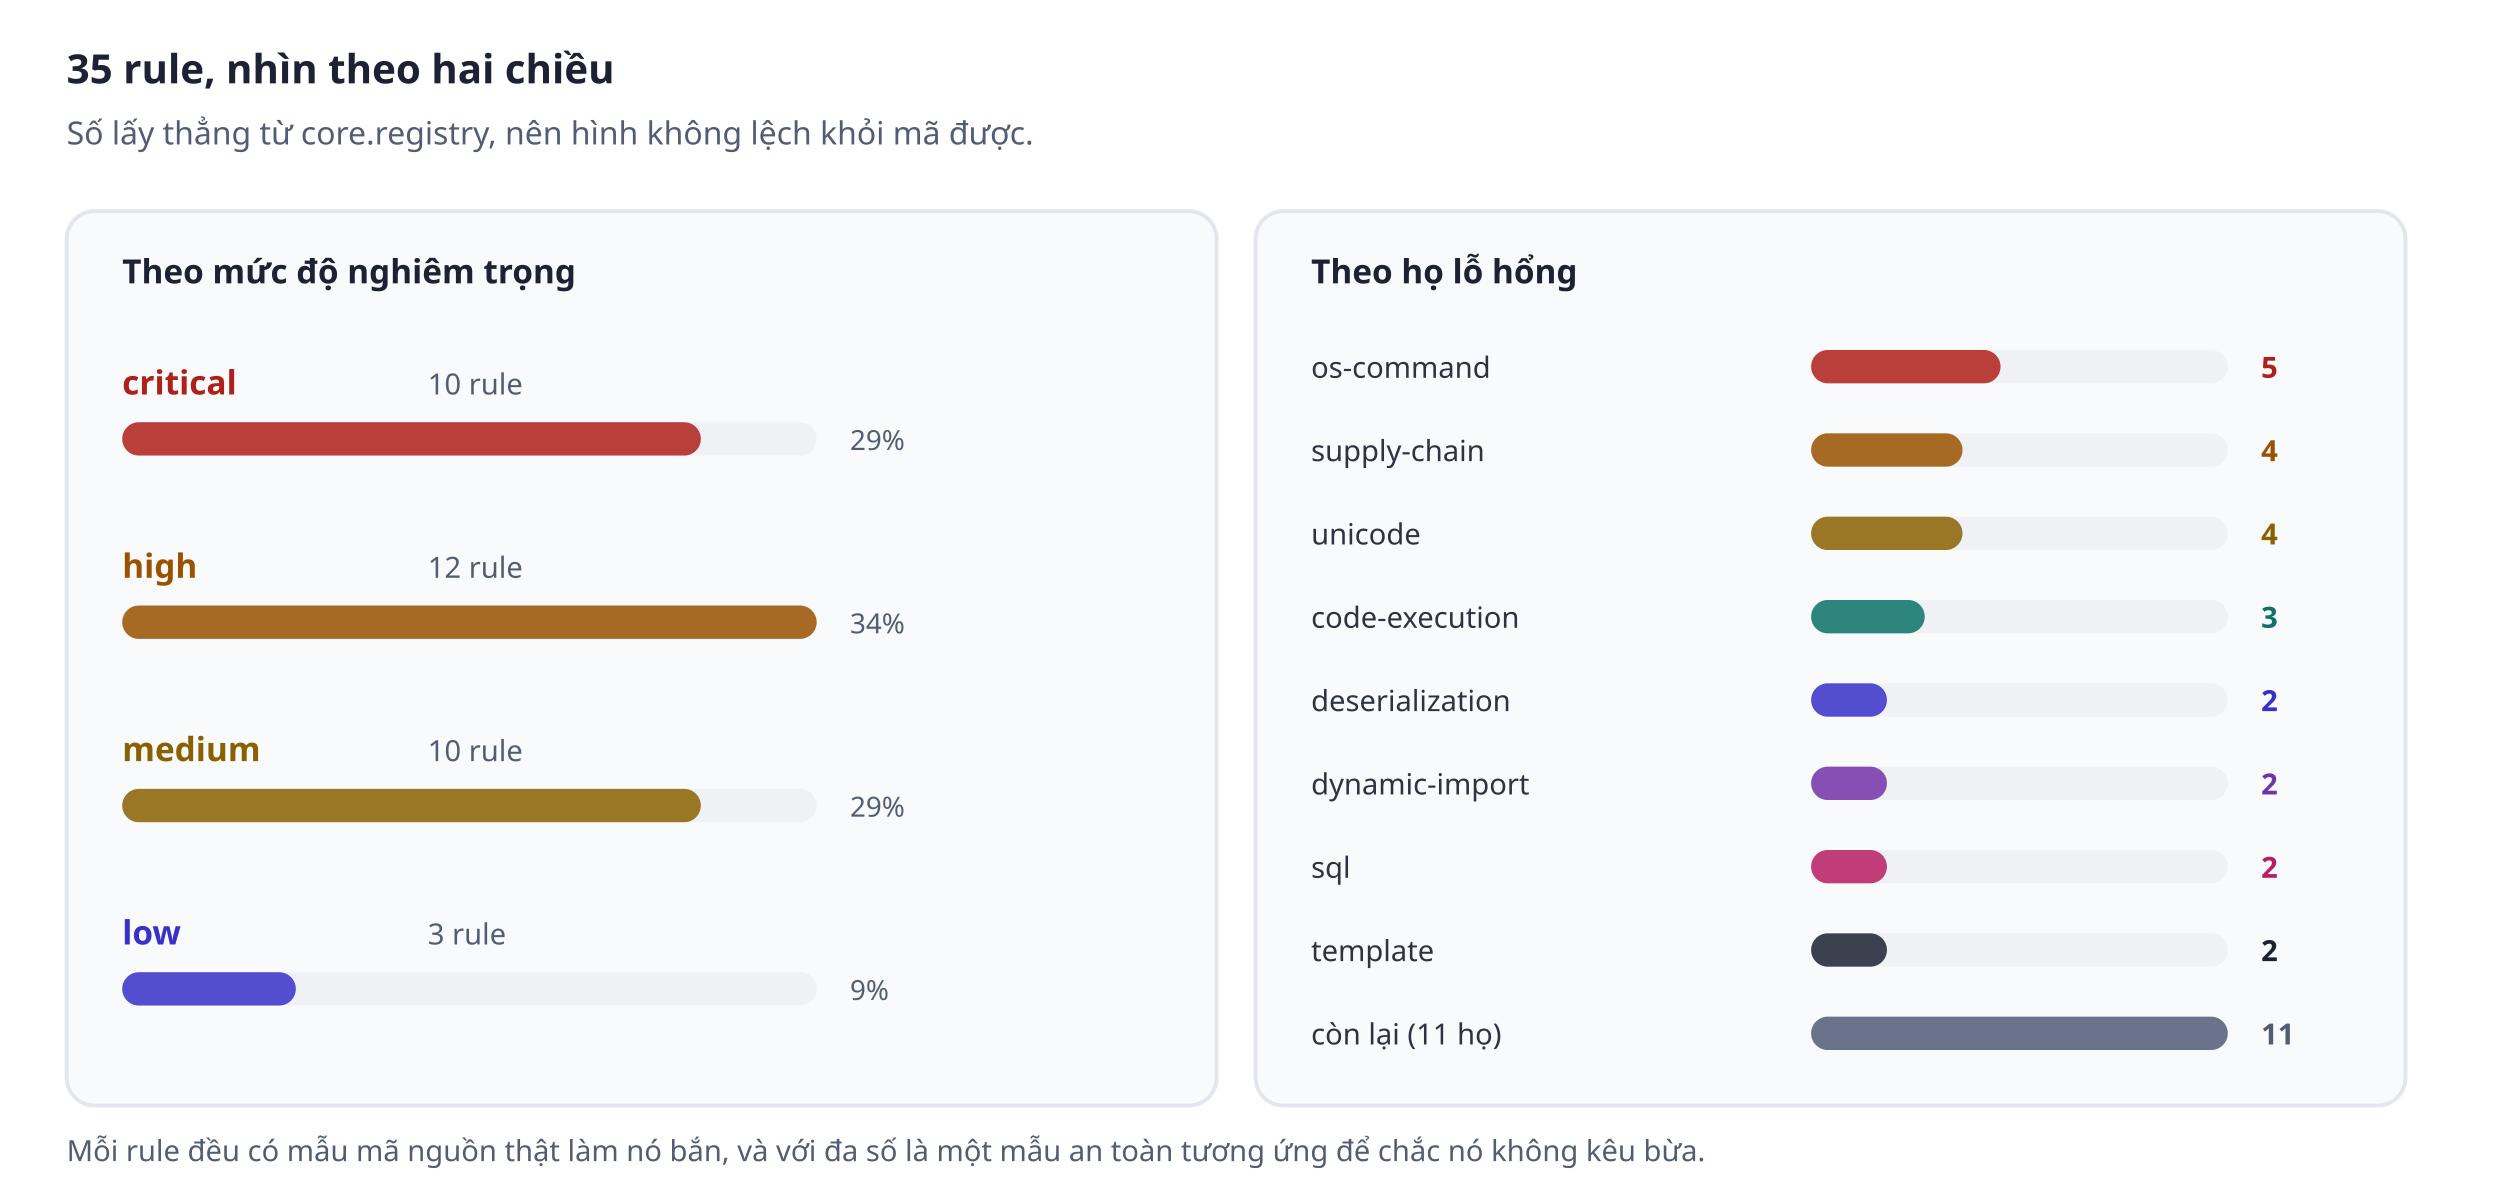
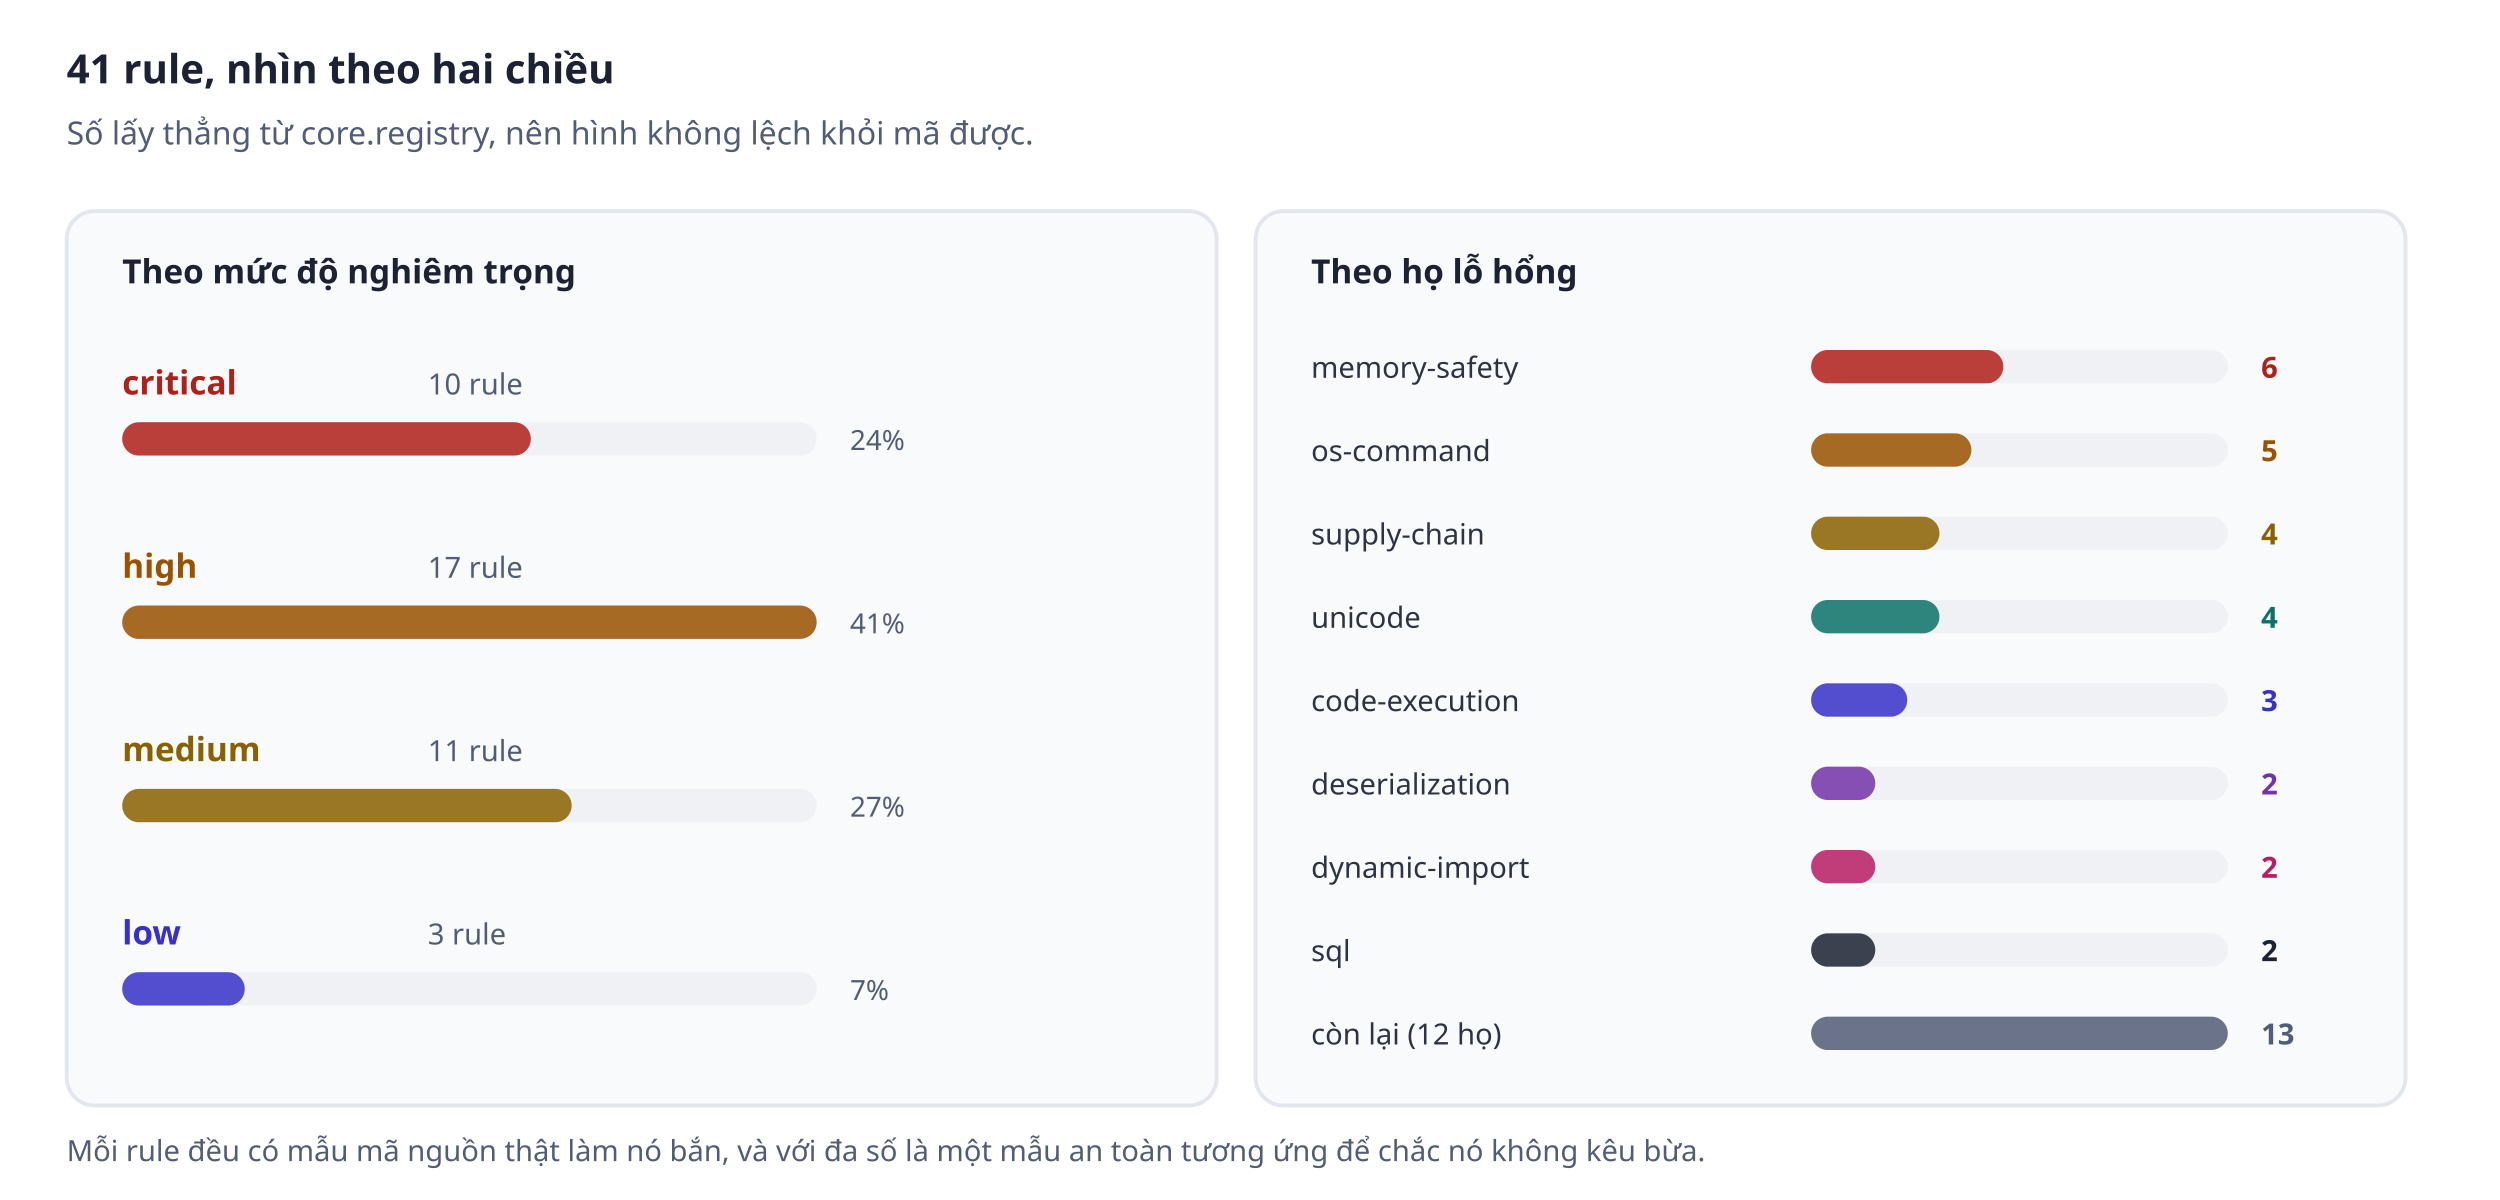
<svg xmlns="http://www.w3.org/2000/svg" viewBox="0 0 900 432" width="900" height="432" role="img">
  <defs>
    <marker id="alight" viewBox="0 0 10 10" refX="9" refY="5" markerWidth="6" markerHeight="6" orient="auto-start-reverse">
      <path d="M 0 0 L 10 5 L 0 10 z" fill="#525d75" opacity="0.75" />
    </marker>
  </defs>
-   <text x="24" y="30" font-family="Segoe UI, system-ui, -apple-system, sans-serif" font-size="14.5" fill="#1c2233" text-anchor="start" font-weight="700">35 rule, nhìn theo hai chiều</text>
+   <text x="24" y="30" font-family="Segoe UI, system-ui, -apple-system, sans-serif" font-size="14.5" fill="#1c2233" text-anchor="start" font-weight="700">41 rule, nhìn theo hai chiều</text>
  <text x="24" y="52" font-family="Segoe UI, system-ui, -apple-system, sans-serif" font-size="11.5" fill="#525d75" text-anchor="start" font-weight="400">Số lấy thẳng từ core.registry, nên hình không lệch khỏi mã được.</text>
  <rect x="24" y="76" width="414" height="322" rx="10" fill="#c9cfdd" opacity="0.11" />
  <rect x="24" y="76" width="414" height="322" rx="10" fill="none" stroke="#c9cfdd" stroke-width="1.4" opacity="0.50" />
  <text x="44" y="102" font-family="Segoe UI, system-ui, -apple-system, sans-serif" font-size="12" fill="#1c2233" text-anchor="start" font-weight="700">Theo mức độ nghiêm trọng</text>
  <text x="44" y="142" font-family="Segoe UI, system-ui, -apple-system, sans-serif" font-size="12" fill="#b0201a" text-anchor="start" font-weight="700">critical</text>
  <text x="154" y="142" font-family="Segoe UI, system-ui, -apple-system, sans-serif" font-size="10.5" fill="#525d75" text-anchor="start" font-weight="400">10 rule</text>
  <rect x="44" y="152" width="250" height="12" rx="6.0" fill="#c9cfdd" opacity="0.20" />
-   <rect x="44" y="152" width="208.3" height="12" rx="6" fill="#b0201a" opacity="0.85" />
-   <text x="306" y="162" font-family="Segoe UI, system-ui, -apple-system, sans-serif" font-size="10" fill="#525d75" text-anchor="start" font-weight="400">29%</text>
+   <rect x="44" y="152" width="147.1" height="12" rx="6" fill="#b0201a" opacity="0.85" />
+   <text x="306" y="162" font-family="Segoe UI, system-ui, -apple-system, sans-serif" font-size="10" fill="#525d75" text-anchor="start" font-weight="400">24%</text>
  <text x="44" y="208" font-family="Segoe UI, system-ui, -apple-system, sans-serif" font-size="12" fill="#9a5200" text-anchor="start" font-weight="700">high</text>
-   <text x="154" y="208" font-family="Segoe UI, system-ui, -apple-system, sans-serif" font-size="10.5" fill="#525d75" text-anchor="start" font-weight="400">12 rule</text>
+   <text x="154" y="208" font-family="Segoe UI, system-ui, -apple-system, sans-serif" font-size="10.5" fill="#525d75" text-anchor="start" font-weight="400">17 rule</text>
  <rect x="44" y="218" width="250" height="12" rx="6.0" fill="#c9cfdd" opacity="0.20" />
  <rect x="44" y="218" width="250" height="12" rx="6" fill="#9a5200" opacity="0.85" />
-   <text x="306" y="228" font-family="Segoe UI, system-ui, -apple-system, sans-serif" font-size="10" fill="#525d75" text-anchor="start" font-weight="400">34%</text>
+   <text x="306" y="228" font-family="Segoe UI, system-ui, -apple-system, sans-serif" font-size="10" fill="#525d75" text-anchor="start" font-weight="400">41%</text>
  <text x="44" y="274" font-family="Segoe UI, system-ui, -apple-system, sans-serif" font-size="12" fill="#8a6100" text-anchor="start" font-weight="700">medium</text>
-   <text x="154" y="274" font-family="Segoe UI, system-ui, -apple-system, sans-serif" font-size="10.5" fill="#525d75" text-anchor="start" font-weight="400">10 rule</text>
+   <text x="154" y="274" font-family="Segoe UI, system-ui, -apple-system, sans-serif" font-size="10.5" fill="#525d75" text-anchor="start" font-weight="400">11 rule</text>
  <rect x="44" y="284" width="250" height="12" rx="6.0" fill="#c9cfdd" opacity="0.20" />
-   <rect x="44" y="284" width="208.3" height="12" rx="6" fill="#8a6100" opacity="0.85" />
-   <text x="306" y="294" font-family="Segoe UI, system-ui, -apple-system, sans-serif" font-size="10" fill="#525d75" text-anchor="start" font-weight="400">29%</text>
+   <rect x="44" y="284" width="161.8" height="12" rx="6" fill="#8a6100" opacity="0.85" />
+   <text x="306" y="294" font-family="Segoe UI, system-ui, -apple-system, sans-serif" font-size="10" fill="#525d75" text-anchor="start" font-weight="400">27%</text>
  <text x="44" y="340" font-family="Segoe UI, system-ui, -apple-system, sans-serif" font-size="12" fill="#3730c9" text-anchor="start" font-weight="700">low</text>
  <text x="154" y="340" font-family="Segoe UI, system-ui, -apple-system, sans-serif" font-size="10.5" fill="#525d75" text-anchor="start" font-weight="400">3 rule</text>
  <rect x="44" y="350" width="250" height="12" rx="6.0" fill="#c9cfdd" opacity="0.20" />
-   <rect x="44" y="350" width="62.5" height="12" rx="6" fill="#3730c9" opacity="0.85" />
-   <text x="306" y="360" font-family="Segoe UI, system-ui, -apple-system, sans-serif" font-size="10" fill="#525d75" text-anchor="start" font-weight="400">9%</text>
+   <rect x="44" y="350" width="44.1" height="12" rx="6" fill="#3730c9" opacity="0.85" />
+   <text x="306" y="360" font-family="Segoe UI, system-ui, -apple-system, sans-serif" font-size="10" fill="#525d75" text-anchor="start" font-weight="400">7%</text>
  <rect x="452" y="76" width="414" height="322" rx="10" fill="#c9cfdd" opacity="0.11" />
  <rect x="452" y="76" width="414" height="322" rx="10" fill="none" stroke="#c9cfdd" stroke-width="1.4" opacity="0.50" />
  <text x="472" y="102" font-family="Segoe UI, system-ui, -apple-system, sans-serif" font-size="12" fill="#1c2233" text-anchor="start" font-weight="700">Theo họ lỗ hổng</text>
-   <text x="472" y="136" font-family="Segoe UI, system-ui, -apple-system, sans-serif" font-size="10.5" fill="#1c2233" text-anchor="start" font-weight="400" opacity="0.92">os-command</text>
+   <text x="472" y="136" font-family="Segoe UI, system-ui, -apple-system, sans-serif" font-size="10.5" fill="#1c2233" text-anchor="start" font-weight="400" opacity="0.92">memory-safety</text>
  <rect x="652" y="126" width="150" height="12" rx="6.0" fill="#c9cfdd" opacity="0.20" />
-   <rect x="652" y="126" width="68.2" height="12" rx="6" fill="#b0201a" opacity="0.85" />
-   <text x="814" y="136" font-family="Segoe UI, system-ui, -apple-system, sans-serif" font-size="10.5" fill="#b0201a" text-anchor="start" font-weight="700">5</text>
-   <text x="472" y="166" font-family="Segoe UI, system-ui, -apple-system, sans-serif" font-size="10.5" fill="#1c2233" text-anchor="start" font-weight="400" opacity="0.92">supply-chain</text>
+   <rect x="652" y="126" width="69.2" height="12" rx="6" fill="#b0201a" opacity="0.85" />
+   <text x="814" y="136" font-family="Segoe UI, system-ui, -apple-system, sans-serif" font-size="10.5" fill="#b0201a" text-anchor="start" font-weight="700">6</text>
+   <text x="472" y="166" font-family="Segoe UI, system-ui, -apple-system, sans-serif" font-size="10.5" fill="#1c2233" text-anchor="start" font-weight="400" opacity="0.92">os-command</text>
  <rect x="652" y="156" width="150" height="12" rx="6.0" fill="#c9cfdd" opacity="0.20" />
-   <rect x="652" y="156" width="54.5" height="12" rx="6" fill="#9a5200" opacity="0.85" />
-   <text x="814" y="166" font-family="Segoe UI, system-ui, -apple-system, sans-serif" font-size="10.5" fill="#9a5200" text-anchor="start" font-weight="700">4</text>
-   <text x="472" y="196" font-family="Segoe UI, system-ui, -apple-system, sans-serif" font-size="10.5" fill="#1c2233" text-anchor="start" font-weight="400" opacity="0.92">unicode</text>
+   <rect x="652" y="156" width="57.7" height="12" rx="6" fill="#9a5200" opacity="0.85" />
+   <text x="814" y="166" font-family="Segoe UI, system-ui, -apple-system, sans-serif" font-size="10.5" fill="#9a5200" text-anchor="start" font-weight="700">5</text>
+   <text x="472" y="196" font-family="Segoe UI, system-ui, -apple-system, sans-serif" font-size="10.5" fill="#1c2233" text-anchor="start" font-weight="400" opacity="0.92">supply-chain</text>
  <rect x="652" y="186" width="150" height="12" rx="6.0" fill="#c9cfdd" opacity="0.20" />
-   <rect x="652" y="186" width="54.5" height="12" rx="6" fill="#8a6100" opacity="0.85" />
+   <rect x="652" y="186" width="46.2" height="12" rx="6" fill="#8a6100" opacity="0.85" />
  <text x="814" y="196" font-family="Segoe UI, system-ui, -apple-system, sans-serif" font-size="10.5" fill="#8a6100" text-anchor="start" font-weight="700">4</text>
-   <text x="472" y="226" font-family="Segoe UI, system-ui, -apple-system, sans-serif" font-size="10.5" fill="#1c2233" text-anchor="start" font-weight="400" opacity="0.92">code-execution</text>
+   <text x="472" y="226" font-family="Segoe UI, system-ui, -apple-system, sans-serif" font-size="10.5" fill="#1c2233" text-anchor="start" font-weight="400" opacity="0.92">unicode</text>
  <rect x="652" y="216" width="150" height="12" rx="6.0" fill="#c9cfdd" opacity="0.20" />
-   <rect x="652" y="216" width="40.9" height="12" rx="6" fill="#0c7268" opacity="0.85" />
-   <text x="814" y="226" font-family="Segoe UI, system-ui, -apple-system, sans-serif" font-size="10.5" fill="#0c7268" text-anchor="start" font-weight="700">3</text>
-   <text x="472" y="256" font-family="Segoe UI, system-ui, -apple-system, sans-serif" font-size="10.5" fill="#1c2233" text-anchor="start" font-weight="400" opacity="0.92">deserialization</text>
+   <rect x="652" y="216" width="46.2" height="12" rx="6" fill="#0c7268" opacity="0.85" />
+   <text x="814" y="226" font-family="Segoe UI, system-ui, -apple-system, sans-serif" font-size="10.5" fill="#0c7268" text-anchor="start" font-weight="700">4</text>
+   <text x="472" y="256" font-family="Segoe UI, system-ui, -apple-system, sans-serif" font-size="10.5" fill="#1c2233" text-anchor="start" font-weight="400" opacity="0.92">code-execution</text>
  <rect x="652" y="246" width="150" height="12" rx="6.0" fill="#c9cfdd" opacity="0.20" />
-   <rect x="652" y="246" width="27.3" height="12" rx="6" fill="#3730c9" opacity="0.85" />
-   <text x="814" y="256" font-family="Segoe UI, system-ui, -apple-system, sans-serif" font-size="10.5" fill="#3730c9" text-anchor="start" font-weight="700">2</text>
-   <text x="472" y="286" font-family="Segoe UI, system-ui, -apple-system, sans-serif" font-size="10.5" fill="#1c2233" text-anchor="start" font-weight="400" opacity="0.92">dynamic-import</text>
+   <rect x="652" y="246" width="34.6" height="12" rx="6" fill="#3730c9" opacity="0.85" />
+   <text x="814" y="256" font-family="Segoe UI, system-ui, -apple-system, sans-serif" font-size="10.5" fill="#3730c9" text-anchor="start" font-weight="700">3</text>
+   <text x="472" y="286" font-family="Segoe UI, system-ui, -apple-system, sans-serif" font-size="10.5" fill="#1c2233" text-anchor="start" font-weight="400" opacity="0.92">deserialization</text>
  <rect x="652" y="276" width="150" height="12" rx="6.0" fill="#c9cfdd" opacity="0.20" />
-   <rect x="652" y="276" width="27.3" height="12" rx="6" fill="#7233a8" opacity="0.85" />
+   <rect x="652" y="276" width="23.1" height="12" rx="6" fill="#7233a8" opacity="0.85" />
  <text x="814" y="286" font-family="Segoe UI, system-ui, -apple-system, sans-serif" font-size="10.5" fill="#7233a8" text-anchor="start" font-weight="700">2</text>
-   <text x="472" y="316" font-family="Segoe UI, system-ui, -apple-system, sans-serif" font-size="10.5" fill="#1c2233" text-anchor="start" font-weight="400" opacity="0.92">sql</text>
+   <text x="472" y="316" font-family="Segoe UI, system-ui, -apple-system, sans-serif" font-size="10.5" fill="#1c2233" text-anchor="start" font-weight="400" opacity="0.92">dynamic-import</text>
  <rect x="652" y="306" width="150" height="12" rx="6.0" fill="#c9cfdd" opacity="0.20" />
-   <rect x="652" y="306" width="27.3" height="12" rx="6" fill="#b81d63" opacity="0.85" />
+   <rect x="652" y="306" width="23.1" height="12" rx="6" fill="#b81d63" opacity="0.85" />
  <text x="814" y="316" font-family="Segoe UI, system-ui, -apple-system, sans-serif" font-size="10.5" fill="#b81d63" text-anchor="start" font-weight="700">2</text>
-   <text x="472" y="346" font-family="Segoe UI, system-ui, -apple-system, sans-serif" font-size="10.5" fill="#1c2233" text-anchor="start" font-weight="400" opacity="0.92">template</text>
+   <text x="472" y="346" font-family="Segoe UI, system-ui, -apple-system, sans-serif" font-size="10.5" fill="#1c2233" text-anchor="start" font-weight="400" opacity="0.92">sql</text>
  <rect x="652" y="336" width="150" height="12" rx="6.0" fill="#c9cfdd" opacity="0.20" />
-   <rect x="652" y="336" width="27.3" height="12" rx="6" fill="#1c2233" opacity="0.85" />
+   <rect x="652" y="336" width="23.1" height="12" rx="6" fill="#1c2233" opacity="0.85" />
  <text x="814" y="346" font-family="Segoe UI, system-ui, -apple-system, sans-serif" font-size="10.5" fill="#1c2233" text-anchor="start" font-weight="700">2</text>
-   <text x="472" y="376" font-family="Segoe UI, system-ui, -apple-system, sans-serif" font-size="10.5" fill="#1c2233" text-anchor="start" font-weight="400" opacity="0.92">còn lại (11 họ)</text>
+   <text x="472" y="376" font-family="Segoe UI, system-ui, -apple-system, sans-serif" font-size="10.5" fill="#1c2233" text-anchor="start" font-weight="400" opacity="0.92">còn lại (12 họ)</text>
  <rect x="652" y="366" width="150" height="12" rx="6.0" fill="#c9cfdd" opacity="0.20" />
  <rect x="652" y="366" width="150" height="12" rx="6" fill="#525d75" opacity="0.85" />
-   <text x="814" y="376" font-family="Segoe UI, system-ui, -apple-system, sans-serif" font-size="10.5" fill="#525d75" text-anchor="start" font-weight="700">11</text>
+   <text x="814" y="376" font-family="Segoe UI, system-ui, -apple-system, sans-serif" font-size="10.5" fill="#525d75" text-anchor="start" font-weight="700">13</text>
  <text x="24" y="418" font-family="Segoe UI, system-ui, -apple-system, sans-serif" font-size="10.5" fill="#525d75" text-anchor="start" font-weight="400">Mỗi rule đều có mẫu mã nguồn thật làm nó bắn, và với đa số là một mẫu an toàn tương ứng để chắc nó không kêu bừa.</text>
</svg>
